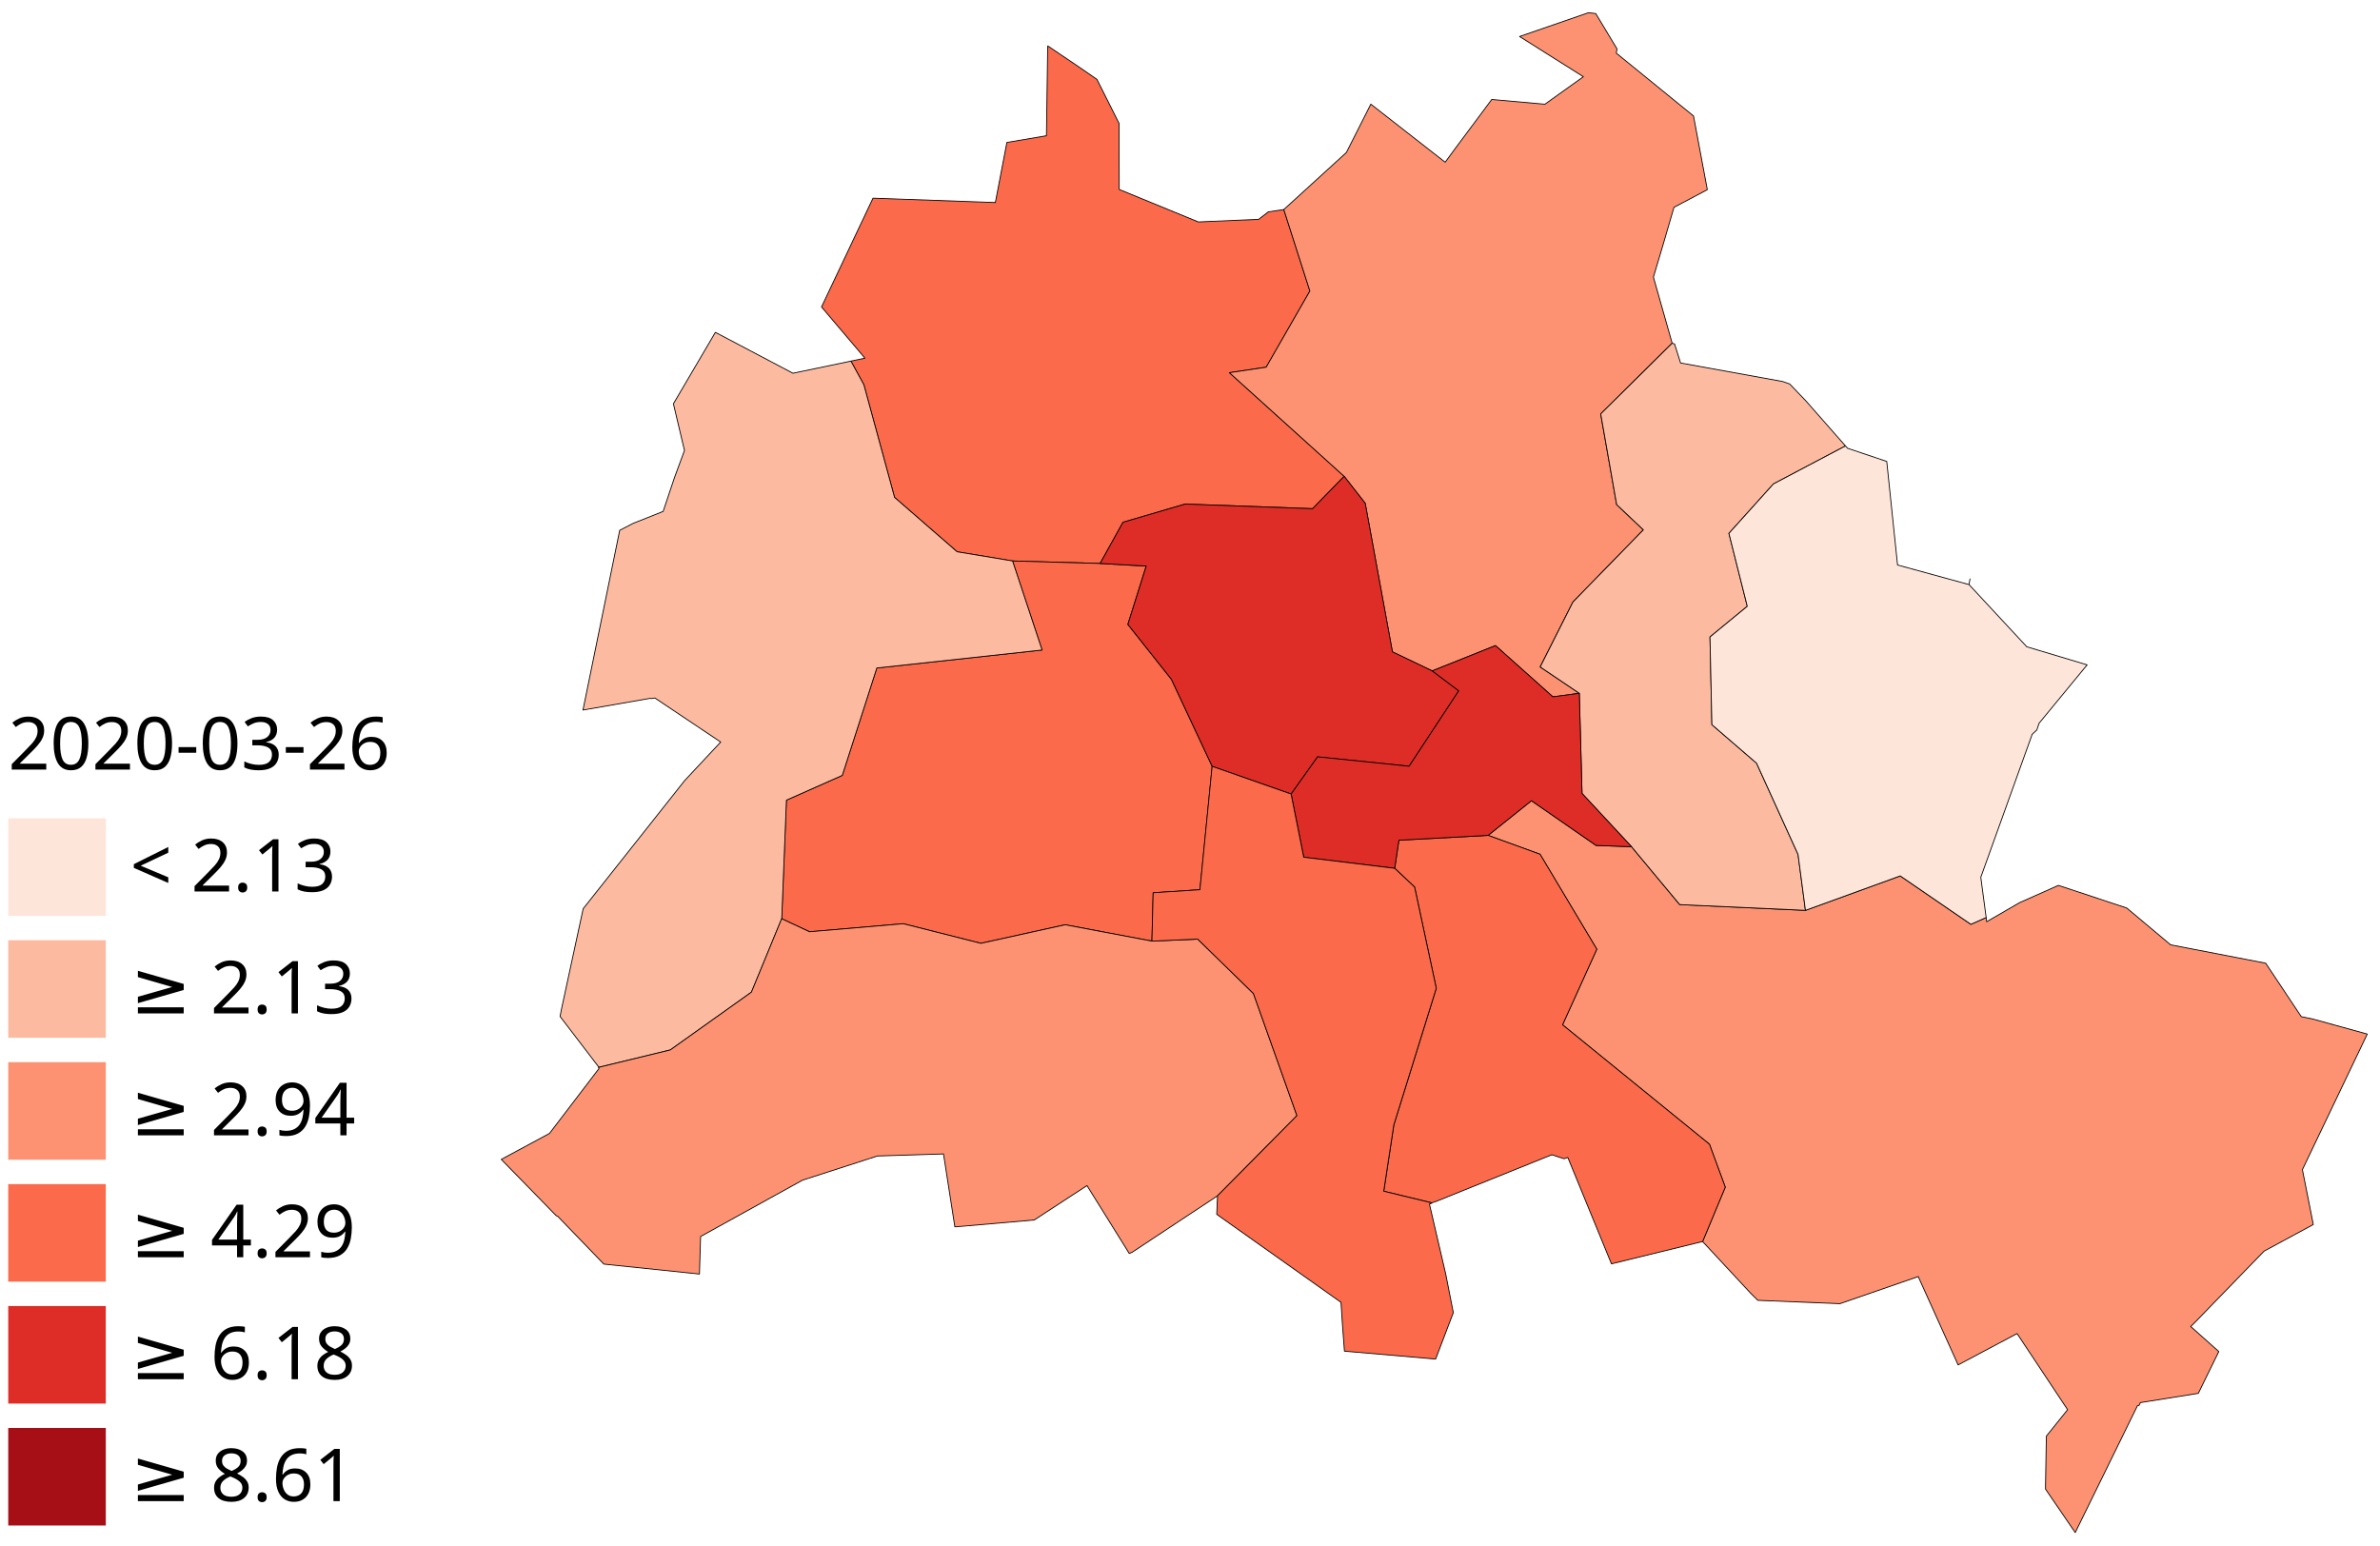
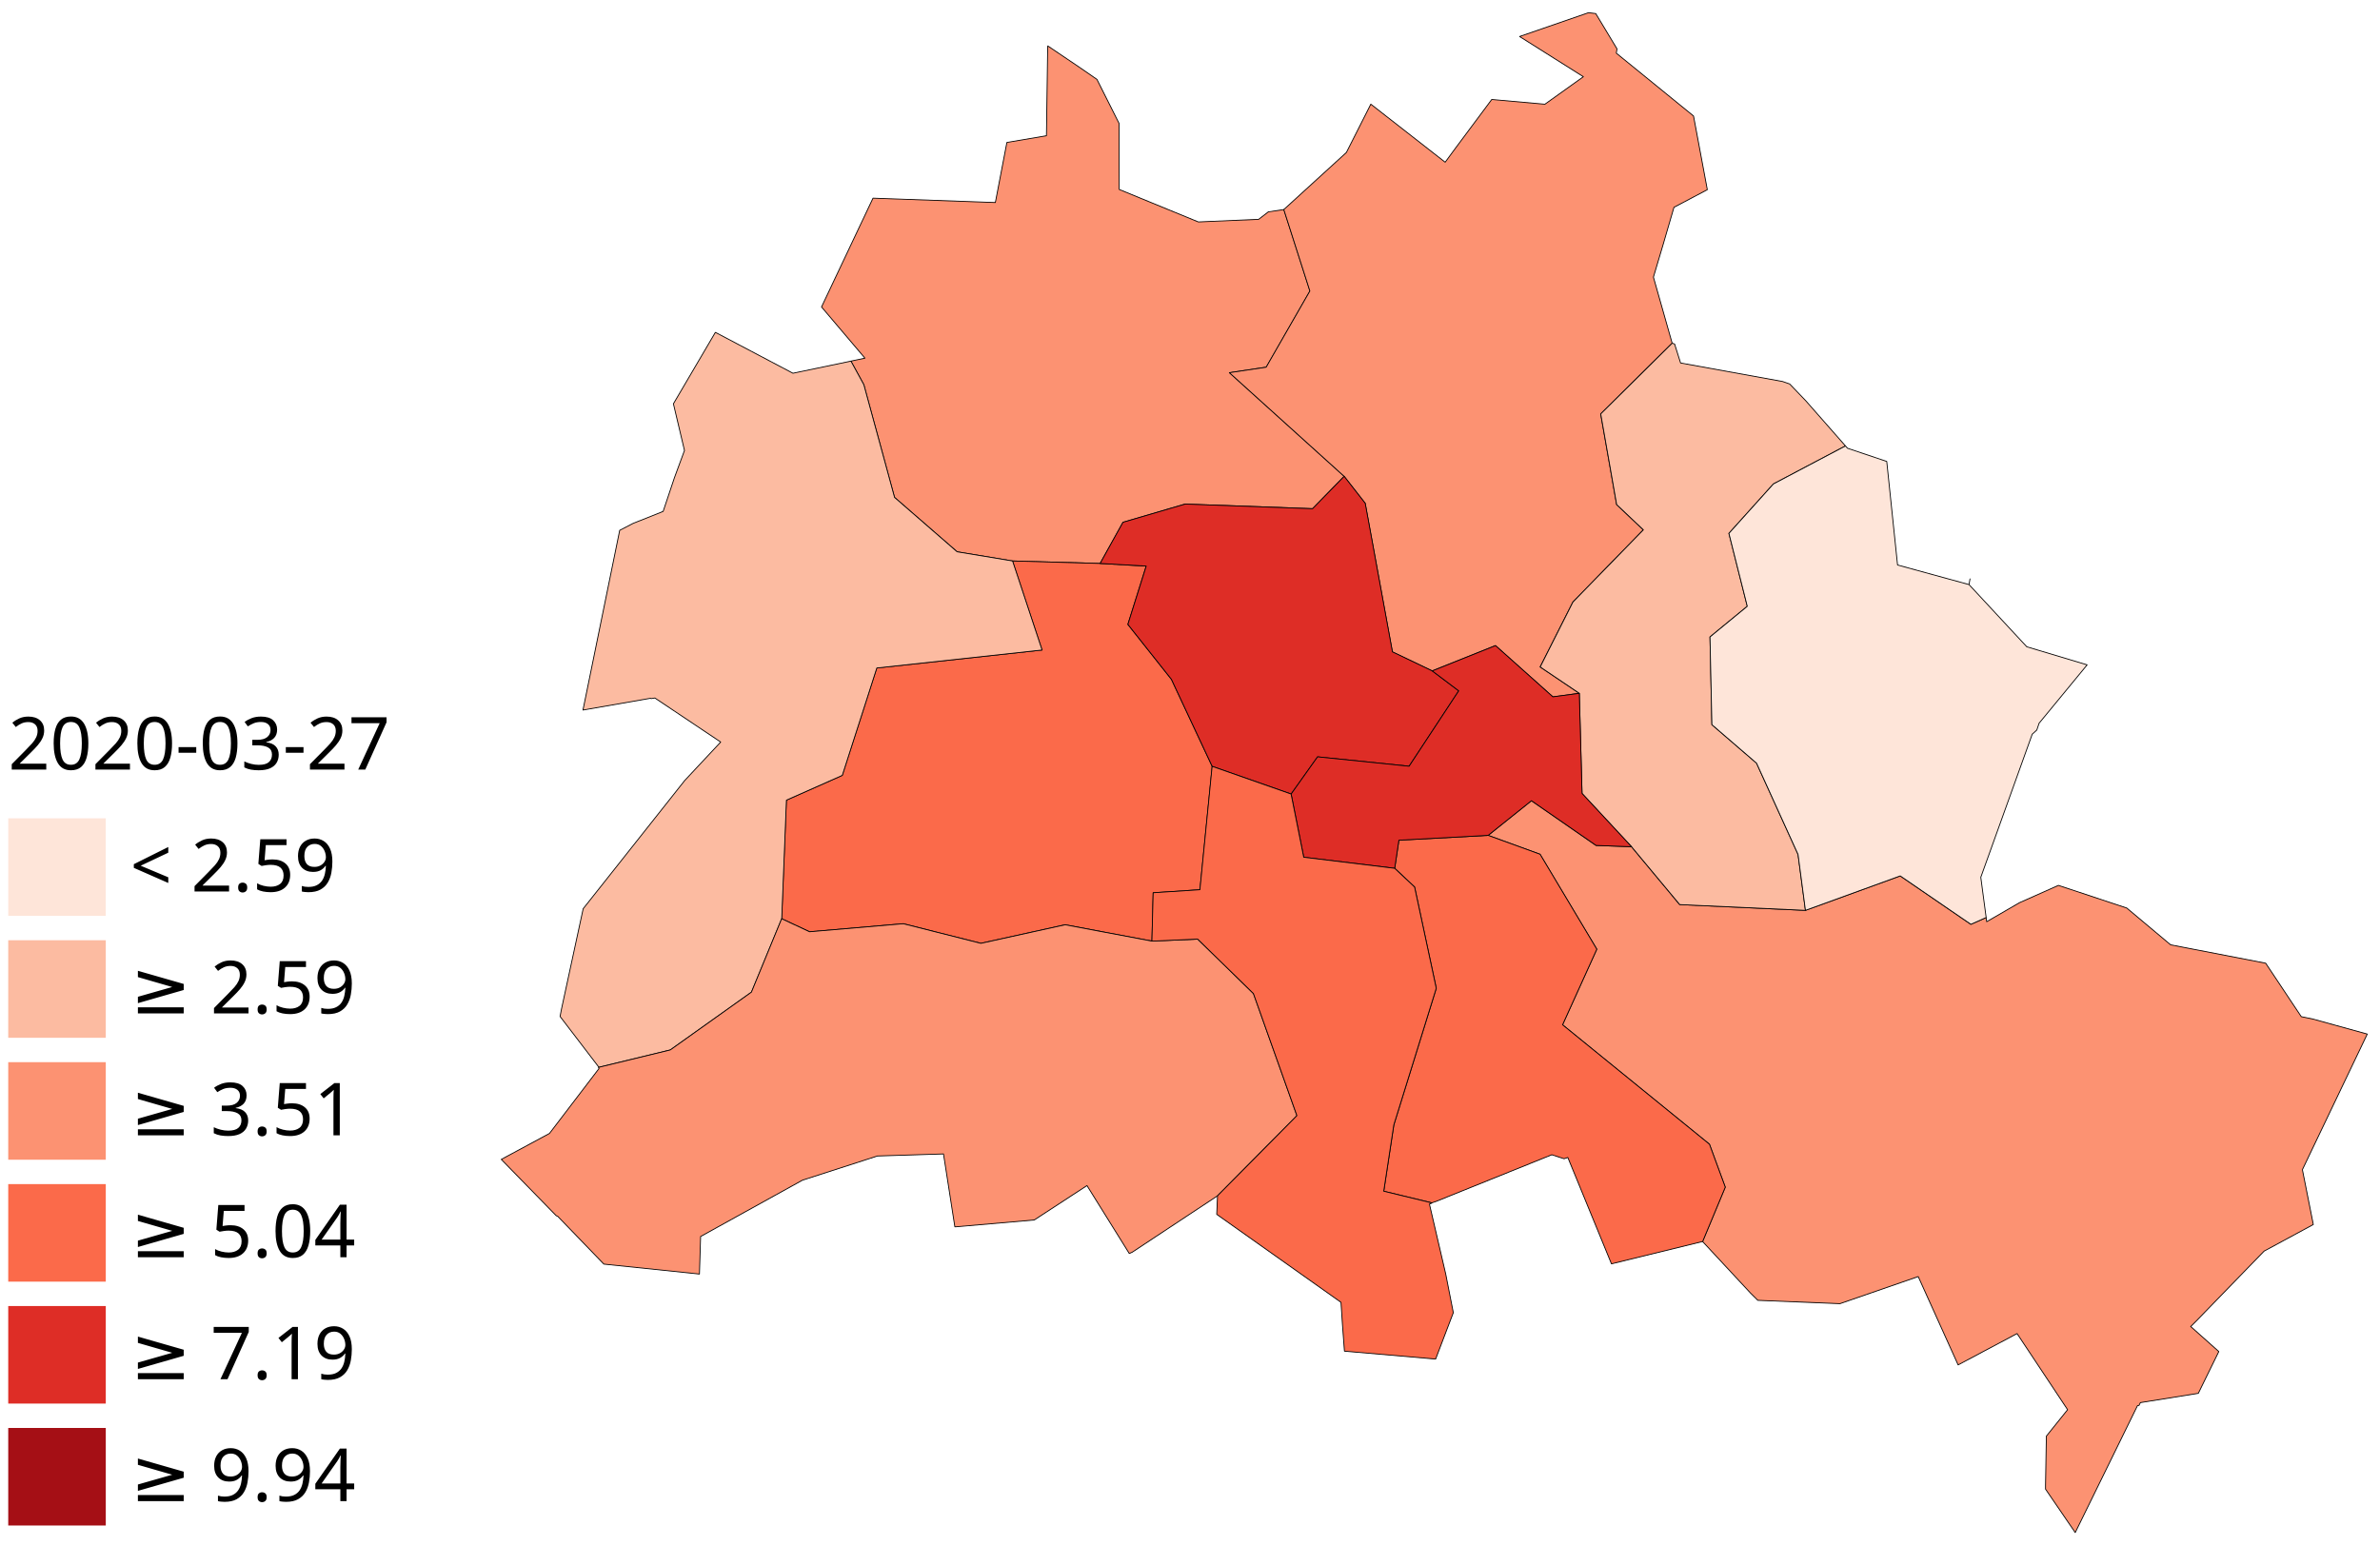
<svg xmlns="http://www.w3.org/2000/svg" id="svg439" version="1.1" height="938.241" width="1445" stroke-linecap="round" stroke-linejoin="round">
  <g transform="matrix(10.87812 0 0 10.87812 -12024.951 -6919.72)" id="g1315">
    <g id="g1003" transform="translate(1103.163 576.983) scale(.13611)">
      <g id="g979">
        <path d="m 20,820 h 40 v 40 H 20 Z" id="path2" fill="#fcbba1" />
        <path d="m 20,870 h 40 v 40 H 20 Z" id="path4" fill="#fc9272" />
        <path d="m 20,920 h 40 v 40 H 20 Z" id="path6" fill="#fb6a4a" />
        <path d="m 20,970 h 40 v 40 H 20 Z" id="path8" fill="#de2d26" />
        <path d="m 20,770 h 40 v 40 H 20 Z" id="path10" fill="#fee5d9" />
        <path d="m 20,1020 h 40 v 40 H 20 Z" id="path12" fill="#a50f15" />
      </g>
      <g id="g971" font-size="30" font-family="Verdana" fill="#000">
        <text id="text907" y="1050" x="70" xml:space="preserve">
-           <tspan y="1050" x="70" id="tspan905">≥ 8.61</tspan>
+           <tspan y="1050" x="70" id="tspan905">≥ 9.94</tspan>
        </text>
        <text xml:space="preserve" x="70" y="1000" id="text921">
-           <tspan id="tspan919" x="70" y="1000">≥ 6.18</tspan>
+           <tspan id="tspan919" x="70" y="1000">≥ 7.19</tspan>
        </text>
        <text id="text925" y="950" x="70" xml:space="preserve">
-           <tspan y="950" x="70" id="tspan923">≥ 4.29</tspan>
+           <tspan y="950" x="70" id="tspan923">≥ 5.04</tspan>
        </text>
        <text xml:space="preserve" x="70" y="900" id="text929">
-           <tspan id="tspan927" x="70" y="900">≥ 2.94</tspan>
+           <tspan id="tspan927" x="70" y="900">≥ 3.51</tspan>
        </text>
        <text id="text933" y="850" x="70" xml:space="preserve">
-           <tspan y="850" x="70" id="tspan931">≥ 2.13</tspan>
+           <tspan y="850" x="70" id="tspan931">≥ 2.59</tspan>
        </text>
        <text xml:space="preserve" x="70" y="800" id="text937">
-           <tspan id="tspan935" x="70" y="800">&lt; 2.13</tspan>
+           <tspan id="tspan935" x="70" y="800">&lt; 2.59</tspan>
        </text>
        <text id="text941" y="750" x="20" xml:space="preserve">
-           <tspan y="750" x="20" id="tspan939">2020-03-26</tspan>
+           <tspan y="750" x="20" id="tspan939">2020-03-27</tspan>
        </text>
      </g>
    </g>
    <g id="g1264" fill-opacity="1" stroke="#000" stroke-width=".046" stroke-miterlimit="4" stroke-dasharray="none">
-       <path d="m 1152.915,656.269 0.786,-0.164 -2.424,-2.859 2.874,-6.072 6.828,0.244 v -0.017 0 l 0.01,-0.032 0.634,-3.305 2.208,-0.375 0.064,-4.64 0.01,-0.373 1.707,1.152 1.037,0.715 1.233,2.454 0.01,3.69 4.418,1.814 0.016,-10e-4 0.085,-0.004 3.261,-0.14 0.544,-0.419 0.868,-0.127 1.455,4.547 -2.44,4.252 -2.053,0.306 6.404,5.783 -1.764,1.808 -7.112,-0.258 -3.468,1.016 -1.277,2.299 -4.89,-0.139 -3.096,-0.513 -3.491,-3.034 -1.714,-6.29 z" style="fill:#fb6a4a" />
+       <path d="m 1152.915,656.269 0.786,-0.164 -2.424,-2.859 2.874,-6.072 6.828,0.244 v -0.017 0 l 0.01,-0.032 0.634,-3.305 2.208,-0.375 0.064,-4.64 0.01,-0.373 1.707,1.152 1.037,0.715 1.233,2.454 0.01,3.69 4.418,1.814 0.016,-10e-4 0.085,-0.004 3.261,-0.14 0.544,-0.419 0.868,-0.127 1.455,4.547 -2.44,4.252 -2.053,0.306 6.404,5.783 -1.764,1.808 -7.112,-0.258 -3.468,1.016 -1.277,2.299 -4.89,-0.139 -3.096,-0.513 -3.491,-3.034 -1.714,-6.29 z" style="fill:#fc9272" />
      <path d="m 1161.936,667.424 4.89,0.139 2.573,0.147 -1.023,3.254 2.431,3.066 2.274,4.857 -0.682,6.885 -2.61,0.17 -0.07,2.7 -4.844,-0.913 -4.703,1.037 -4.33,-1.095 -5.235,0.448 -1.555,-0.727 0.262,-6.619 3.118,-1.382 1.928,-5.994 9.222,-1.003 -1.647,-4.97 z" style="fill:#fb6a4a" />
      <path d="m 1229.264,711.55 -1.114,2.273 -0.03,0.06 -3.234,0.518 -0.076,0.156 -0.083,0.01 -3.476,7.087 -1.657,-2.423 v -0.217 l 0.045,-2.743 1.186,-1.476 -2.742,-4.13 -0.078,-0.118 -3.291,1.749 -2.226,-4.93 -4.368,1.512 -4.585,-0.186 -0.41,-0.407 -2.673,-2.876 1.264,-3.034 -0.882,-2.396 -8.2,-6.666 1.912,-4.22 -3.168,-5.3 -2.897,-1.053 2.417,-1.935 3.607,2.497 1.981,0.072 2.687,3.229 7.017,0.322 5.29,-1.923 3.945,2.702 0.852,-0.38 0.031,0.234 1.835,-1.063 2.168,-0.965 3.814,1.263 2.243,1.881 0.206,0.173 0.68,0.132 4.627,0.895 1.986,2.984 0.644,0.132 3.04,0.84 -0.8,1.672 -1.665,3.48 -1.156,2.416 0.073,0.37 0.014,0.067 0.522,2.626 -2.749,1.486 -3.789,3.904 -0.306,0.304 0.01,0.005 z" style="fill:#fc9272" />
      <path d="m 1186.668,644.372 2.016,-2.706 2.435,0.217 0.522,0.046 0.01,10e-4 2.147,-1.534 -0.013,-0.008 -3.067,-1.934 -0.478,-0.301 v -0.003 l 3.842,-1.327 0.407,0.047 1.186,1.969 -0.038,0.24 0.357,0.292 1.843,1.499 2.11,1.717 0.77,4.115 -1.862,0.983 -0.603,2.07 -0.543,1.826 1.045,3.687 -3.99,3.948 0.89,5.06 1.49,1.41 -3.93,4.03 -1.829,3.623 2.184,1.47 -1.475,0.198 -3.202,-2.86 -3.532,1.412 -2.221,-1.061 -1.518,-8.292 -1.177,-1.508 -6.404,-5.783 2.053,-0.306 2.44,-4.252 -1.455,-4.547 3.494,-3.186 1.363,-2.697 4.15,3.24 z" style="fill:#fc9272" />
      <path d="m 1200.455,705.409 -5.089,1.246 -2.435,-5.936 -0.21,0.07 -0.683,-0.222 -6.453,2.601 -0.248,0.083 -2.678,-0.65 0.563,-3.703 2.368,-7.623 -1.209,-5.651 -1.112,-1.046 0.234,-1.568 4.981,-0.27 2.898,1.053 3.167,5.3 -1.912,4.22 8.2,6.666 0.882,2.396 z" style="fill:#fb6a4a" />
      <path d="m 1198.757,655.268 0.133,0.046 0.334,1.059 5.691,1.033 0.398,0.138 0.896,0.935 2.219,2.525 -4.023,2.121 -2.484,2.759 1.026,4.071 -2.082,1.71 0.107,4.896 2.493,2.15 2.315,5.092 0.413,3.122 -7.017,-0.322 -2.687,-3.228 -2.764,-2.974 -0.153,-5.591 -2.183,-1.47 1.828,-3.625 3.93,-4.028 -1.49,-1.41 -0.89,-5.061 z" style="fill:#fcbba1" />
      <path d="m 1208.428,661.004 0.112,0.128 2.191,0.737 0.603,5.78 3.99,1.093 0.054,-0.32 -0.055,0.32 1.831,1.972 1.392,1.499 0.594,0.178 2.775,0.832 -2.68,3.256 -0.129,0.382 -0.256,0.233 -2.87,7.985 0.095,0.718 0.205,1.528 -0.852,0.379 -3.944,-2.702 -5.291,1.923 -0.413,-3.122 -2.315,-5.092 -2.493,-2.15 -0.107,-4.896 2.082,-1.71 -1.025,-4.071 2.483,-2.759 z" style="fill:#fee5d9" />
      <path d="m 1138.852,695.683 -2.167,-2.835 0.083,-0.432 1.207,-5.584 0.959,-1.21 4.712,-5.95 2.002,-2.14 v -0.002 l -3.672,-2.458 -0.21,0.036 -0.032,-0.02 -3.771,0.657 2.05,-10.032 0.75,-0.388 1.675,-0.668 0.63,-1.881 0.56,-1.52 -0.617,-2.606 2.34,-3.984 0.075,0.035 4.257,2.245 0.422,-0.089 2.815,-0.588 0.72,1.318 1.714,6.29 3.49,3.034 3.097,0.513 1.646,4.97 -9.223,1.003 -1.927,5.994 -3.118,1.382 -0.262,6.62 -1.687,4.097 -4.53,3.226 z" style="fill:#fcbba1" />
      <path d="m 1144.464,707.225 -5.336,-0.555 -2.575,-2.668 -0.082,-0.034 -3.068,-3.143 2.691,-1.45 2.767,-3.627 -0.032,-0.043 0.024,-0.022 3.982,-0.967 4.53,-3.226 1.687,-4.098 1.556,0.727 5.233,-0.448 4.331,1.095 4.703,-1.037 4.845,0.913 2.554,-0.112 3.112,3.038 2.426,6.815 -4.429,4.473 -4.763,3.149 -0.157,0.07 -0.01,0.003 -0.326,-0.525 -2.034,-3.266 -0.038,0.025 -2.407,1.571 -0.496,0.324 -4.37,0.38 h -0.063 l -0.124,-0.793 -0.51,-3.273 -3.687,0.115 -4.018,1.297 -0.171,0.056 -5.68,3.14 v 0.004 0 z" style="fill:#fc9272" />
      <path d="m 1166.826,667.563 1.277,-2.3 3.468,-1.015 7.112,0.258 1.764,-1.808 1.177,1.509 1.518,8.29 2.221,1.062 1.479,1.114 -2.77,4.208 -5.108,-0.525 -1.476,2.076 -4.407,-1.545 -2.274,-4.856 -2.431,-3.067 1.023,-3.254 z" style="fill:#de2d26" />
      <path d="m 1196.489,683.375 -1.981,-0.073 -3.607,-2.497 -2.417,1.935 -4.981,0.27 -0.234,1.568 -5.076,-0.618 -0.705,-3.528 1.476,-2.076 5.109,0.525 2.769,-4.208 -1.479,-1.114 3.532,-1.412 3.202,2.86 1.475,-0.197 0.153,5.59 z" style="fill:#de2d26" />
      <path d="m 1185.337,703.25 v 0.017 l -0.13,0.052 0.91,3.909 0.423,2.152 -0.84,2.204 -0.147,0.387 -0.014,-0.002 -5.076,-0.44 -0.112,-1.496 -0.08,-1.229 -6.936,-4.911 0.045,-1.037 4.43,-4.473 -2.427,-6.815 -3.112,-3.038 -2.554,0.112 0.07,-2.7 2.609,-0.17 0.682,-6.885 4.407,1.545 0.705,3.528 5.076,0.618 1.112,1.046 1.209,5.65 -2.368,7.624 -0.563,3.703 2.678,0.65 z" style="fill:#fb6a4a" />
    </g>
  </g>
</svg>
